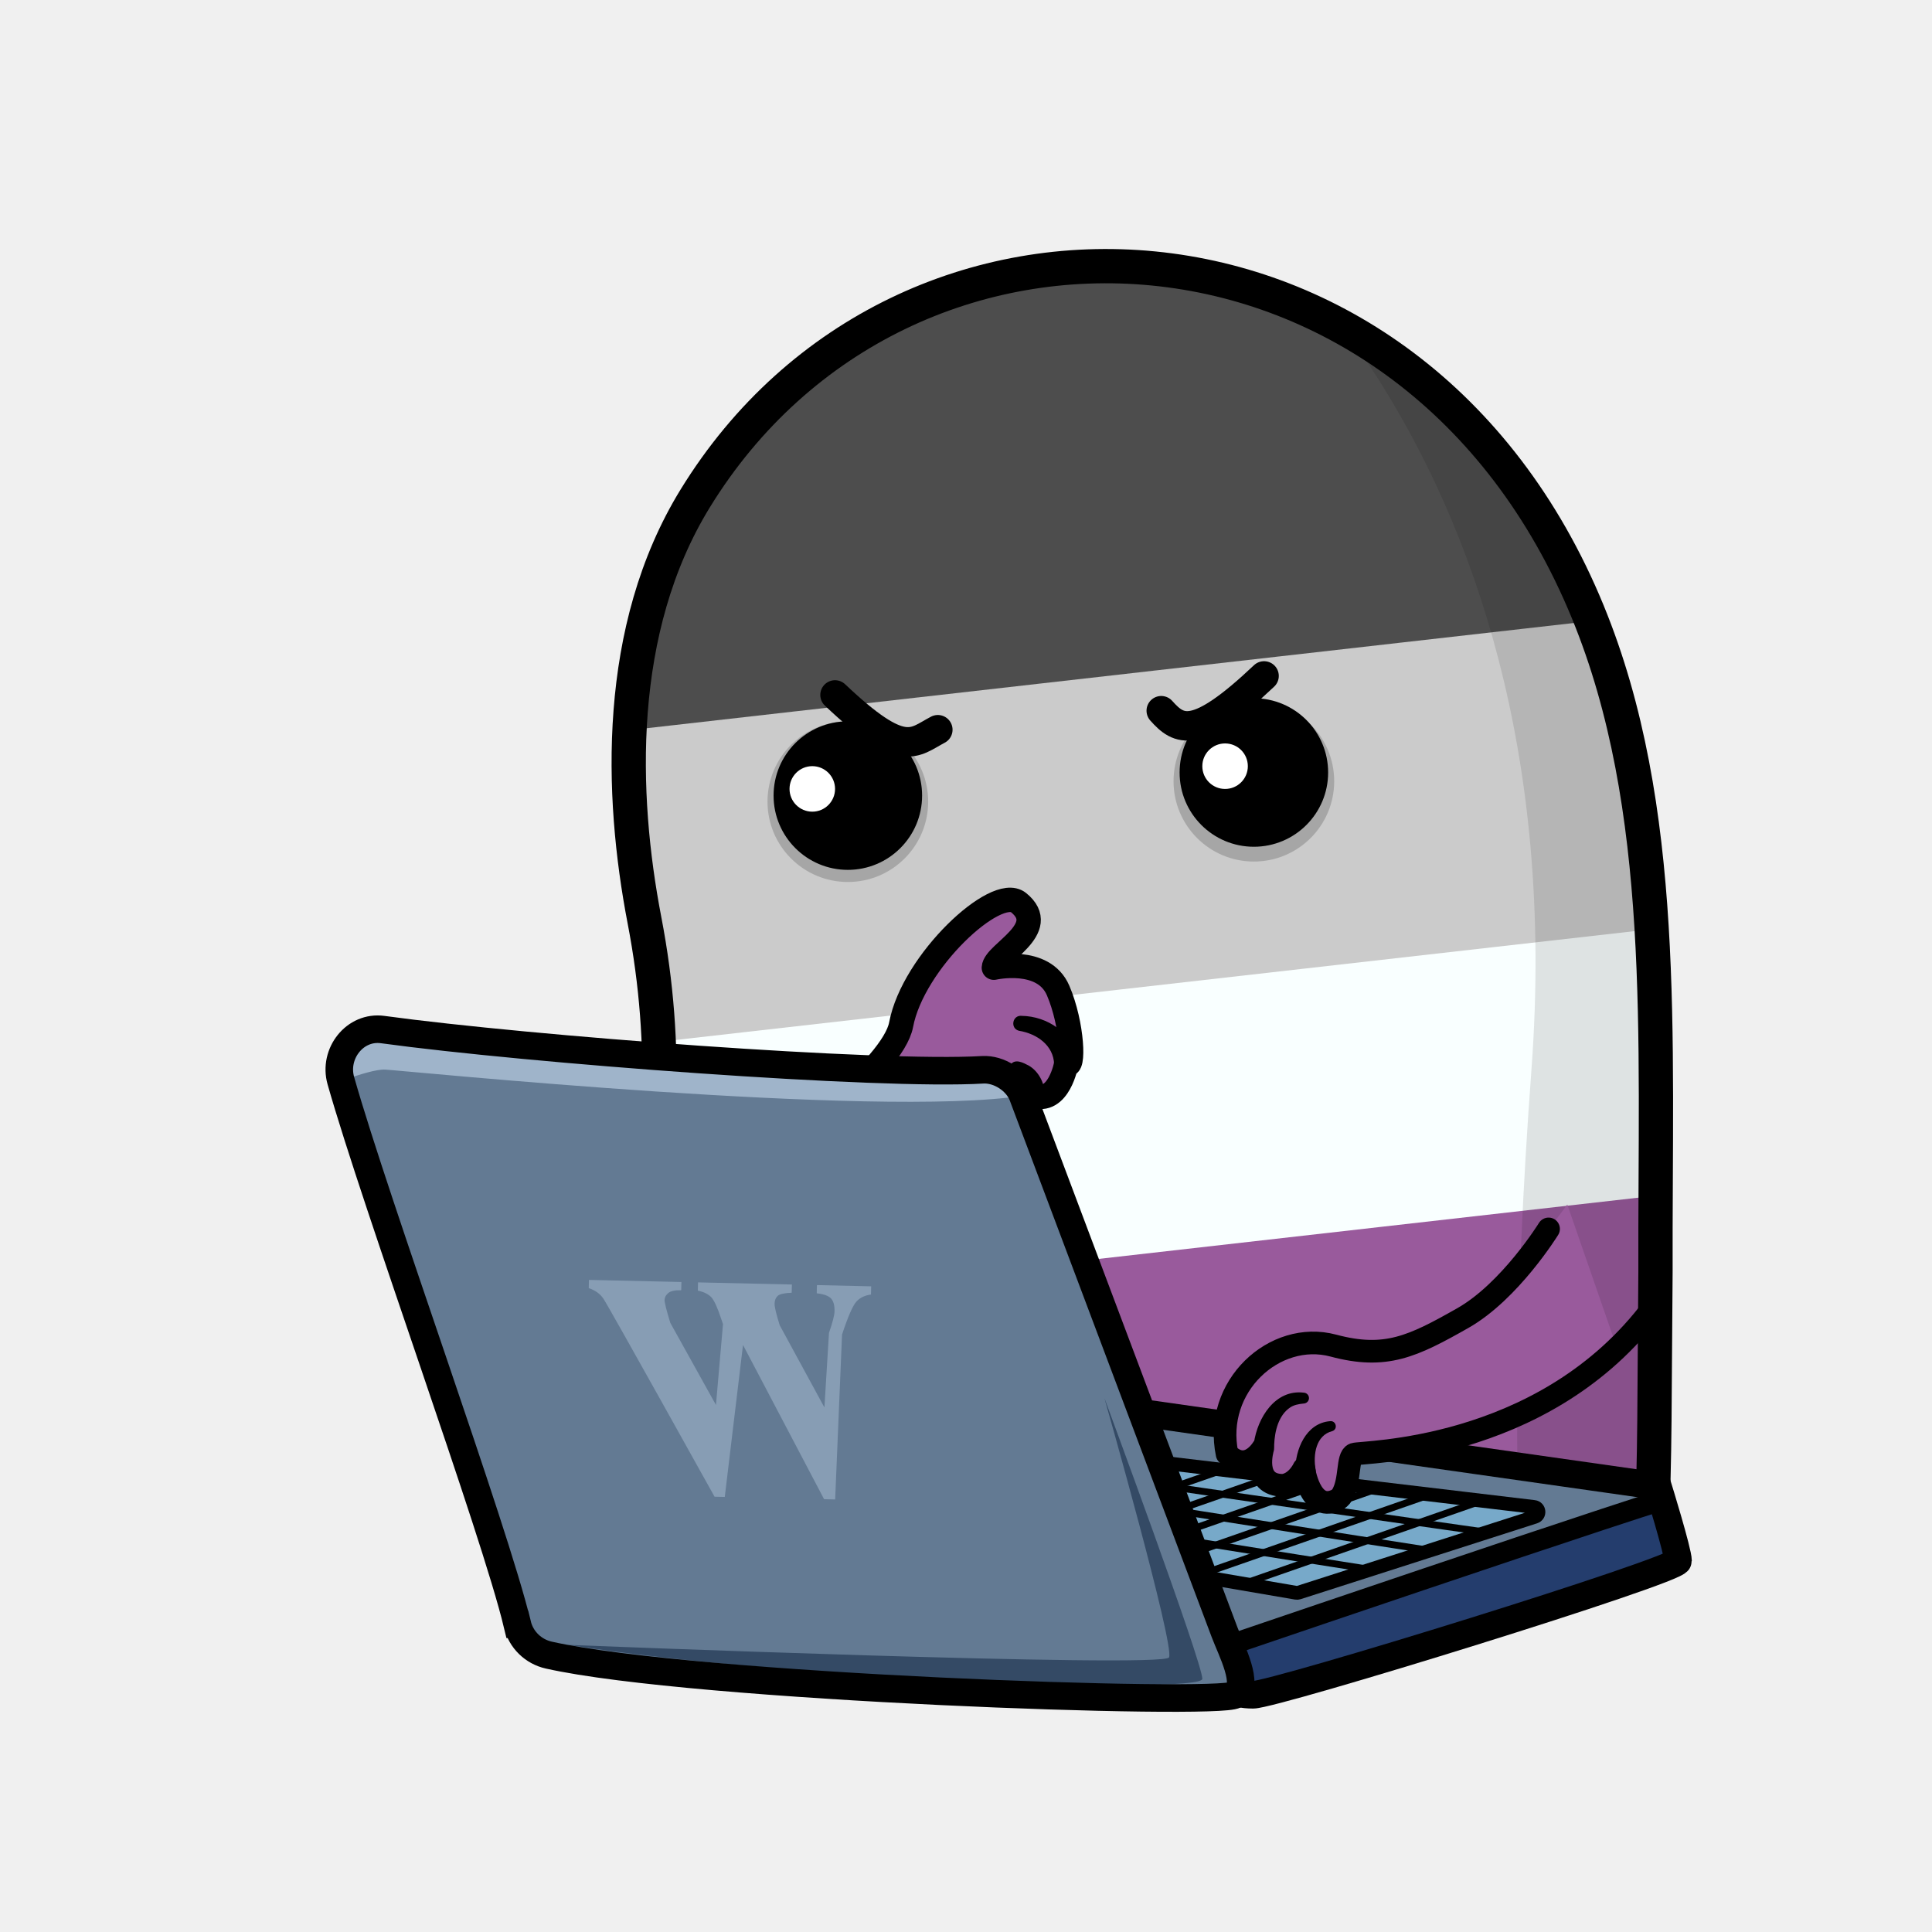
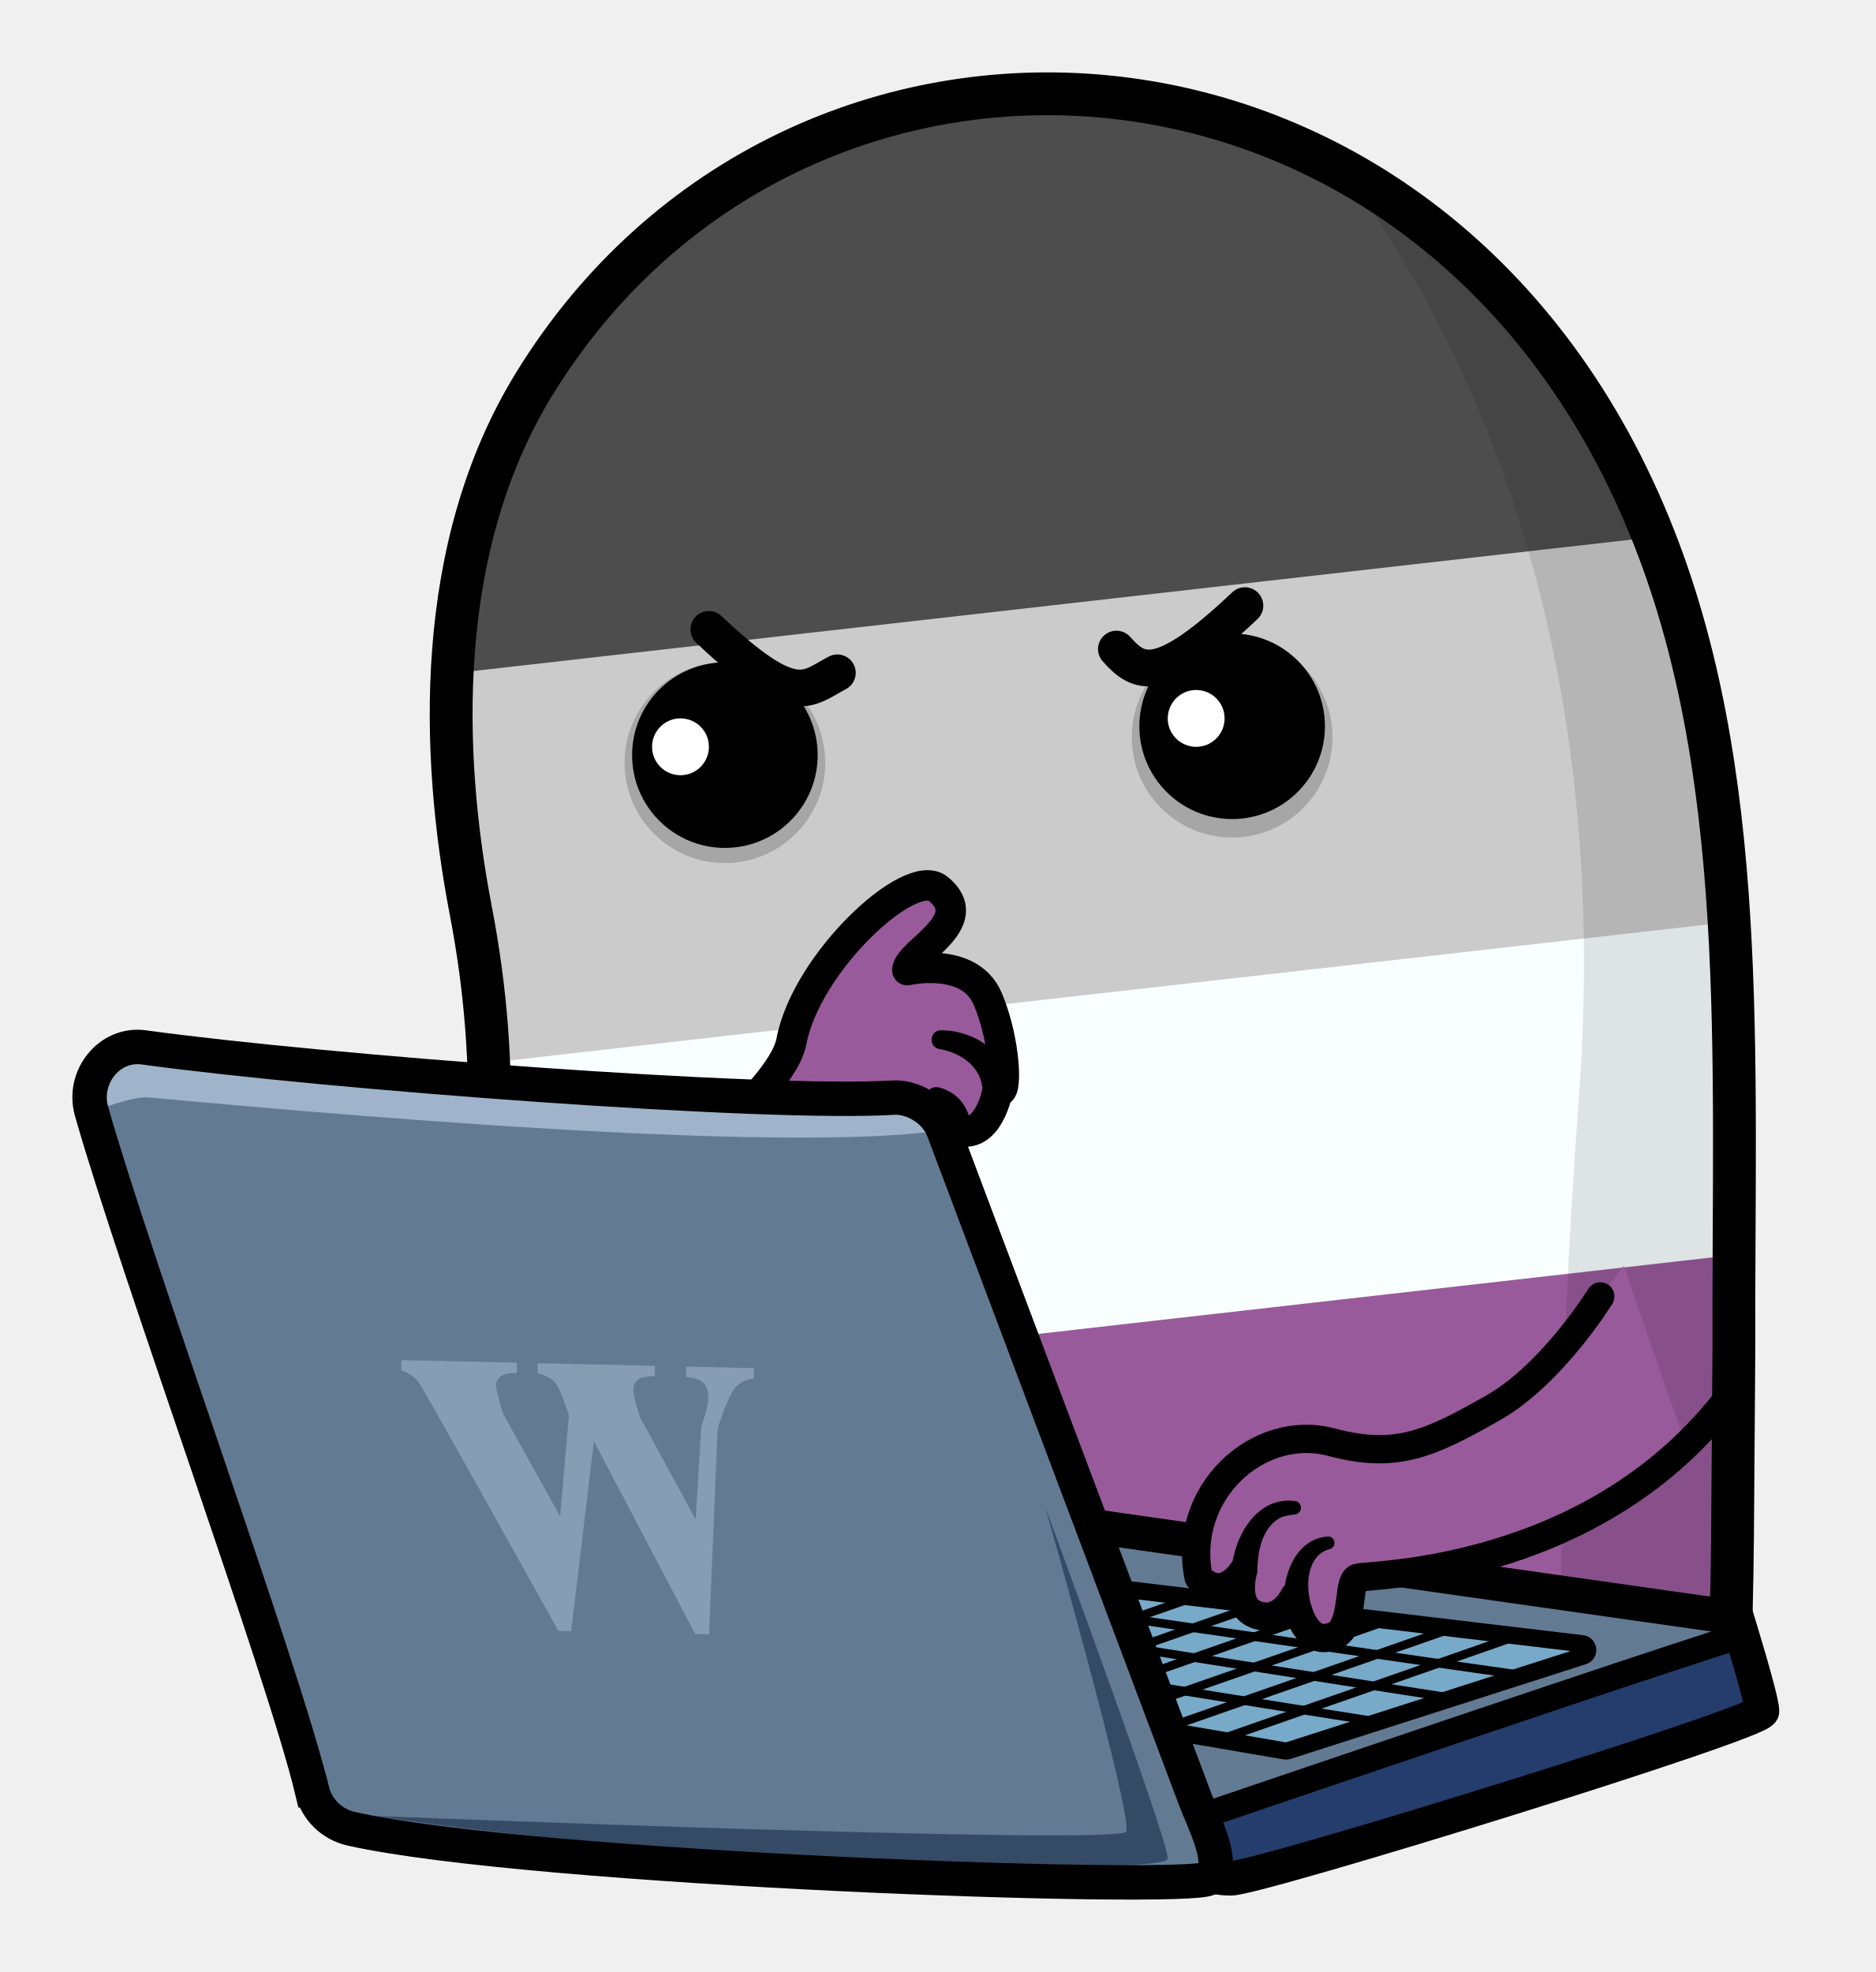
- <svg xmlns="http://www.w3.org/2000/svg" id="Capa_1" data-name="Capa 1" viewBox="0 0 500 500">
-   <defs>
-     <style>
+ <svg xmlns="http://www.w3.org/2000/svg" id="Capa_1" data-name="Capa 1" viewBox="0 0 388.593 408.567" version="1.1" width="388.593" height="408.567">
+   <defs id="defs19">
+     <style id="style2">
      .cls-1 {
        fill: #344a65;
      }

      .cls-1, .cls-2, .cls-3, .cls-4, .cls-5, .cls-6, .cls-7, .cls-8, .cls-9, .cls-10, .cls-11 {
        stroke-width: 0px;
      }

      .cls-2, .cls-12 {
        fill: #995a9c;
      }

      .cls-3 {
        fill: #4d4d4d;
      }

      .cls-13 {
        fill: #243d6d;
        stroke-width: 5.35px;
      }

      .cls-13, .cls-14, .cls-15, .cls-16, .cls-17, .cls-18, .cls-19, .cls-20, .cls-21, .cls-22 {
        stroke: #000;
      }

      .cls-13, .cls-14, .cls-15, .cls-17, .cls-18, .cls-19, .cls-20, .cls-22 {
        stroke-miterlimit: 10;
      }

      .cls-23 {
        opacity: .6;
      }

      .cls-24, .cls-14 {
        fill: #637a93;
      }

      .cls-25 {
        clip-path: url(#clippath-2);
      }

      .cls-4 {
        opacity: .18;
      }

      .cls-5 {
        fill: #99d3f6;
      }

      .cls-14, .cls-15 {
        stroke-width: 7.13px;
      }

      .cls-15, .cls-16, .cls-17, .cls-18, .cls-20, .cls-21, .cls-22 {
        fill: none;
      }

      .cls-16 {
        stroke-width: 5.86px;
      }

      .cls-16, .cls-17, .cls-21 {
        stroke-linecap: round;
      }

      .cls-16, .cls-21 {
        stroke-linejoin: round;
      }

      .cls-26 {
        clip-path: url(#clippath-1);
      }

      .cls-27 {
        clip-path: url(#clippath-4);
      }

      .cls-17 {
        stroke-width: 7.62px;
      }

      .cls-7 {
        fill: #fff;
      }

      .cls-18 {
        stroke-width: 8.87px;
      }

      .cls-28, .cls-19 {
        fill: #77a9c9;
      }

      .cls-19, .cls-22 {
        stroke-width: 3.56px;
      }

      .cls-20 {
        stroke-width: 1.78px;
      }

      .cls-8 {
        opacity: .11;
      }

      .cls-9 {
        fill: #cbcbcb;
      }

      .cls-29 {
        clip-path: url(#clippath);
      }

      .cls-21 {
        stroke-width: 6.31px;
      }

      .cls-30 {
        clip-path: url(#clippath-3);
      }

      .cls-10 {
        fill: #9fb4ca;
      }

      .cls-11 {
        fill: #f9ffff;
      }
    </style>
    <clipPath id="clippath">
-       <path class="cls-18" d="m427.4,394.96c.92-15.21.76-35.69,1.04-66.01-.17-60.92,3.29-119.95-17.55-170.66-45.34-110.35-177.25-116.7-230.96-29.31-20.82,33.87-19.38,76.75-13.15,109.13,6.47,33.6,4.01,61.32-.97,96.05-1.32,9.22-1.66,16.49-1.24,21.41.51,6.48,3.44,9.04,9.41,10.52,50.7,7.91,168.18,27.32,238.55,37.07,4.1.35,9.3,2.68,12.15-.13,1.52-1.49,2.39-5.14,2.72-8.07Z" />
+       <path class="cls-18" d="m 427.4,394.96 c 0.92,-15.21 0.76,-35.69 1.04,-66.01 C 428.27,268.03 431.73,209 410.89,158.29 365.55,47.94 233.64,41.59 179.93,128.98 c -20.82,33.87 -19.38,76.75 -13.15,109.13 6.47,33.6 4.01,61.32 -0.97,96.05 -1.32,9.22 -1.66,16.49 -1.24,21.41 0.51,6.48 3.44,9.04 9.41,10.52 50.7,7.91 168.18,27.32 238.55,37.07 4.1,0.35 9.3,2.68 12.15,-0.13 1.52,-1.49 2.39,-5.14 2.72,-8.07 z" id="path4" />
    </clipPath>
    <clipPath id="clippath-1">
-       <path class="cls-21" d="m200.06,299.39c2.53-2.32,31.05-23.05,33.15-34.21,3.07-16.29,24.58-36.29,30.38-31.6,8.45,6.84-6.17,13.07-6.38,16.86,0,0,12.84-2.95,16.63,5.9,3.79,8.84,4.21,20.85,2.11,18.95,0,0-1.9,10.74-8.63,8.21,0,0-4.63,6.95-13.27,13.9-8.63,6.95-23.37,33.06-24.21,34.11s-29.78-32.11-29.78-32.11Z" />
+       <path class="cls-21" d="m 200.06,299.39 c 2.53,-2.32 31.05,-23.05 33.15,-34.21 3.07,-16.29 24.58,-36.29 30.38,-31.6 8.45,6.84 -6.17,13.07 -6.38,16.86 0,0 12.84,-2.95 16.63,5.9 3.79,8.84 4.21,20.85 2.11,18.95 0,0 -1.9,10.74 -8.63,8.21 0,0 -4.63,6.95 -13.27,13.9 -8.63,6.95 -23.37,33.06 -24.21,34.11 -0.84,1.05 -29.78,-32.11 -29.78,-32.11 z" id="path7" />
    </clipPath>
    <clipPath id="clippath-2">
-       <path class="cls-14" d="m317.58,436.42s1.08,2.19,6.72,2.19,109.98-32.23,109.98-34.65-5.24-19.34-5.24-19.34l-224-31.83,112.53,83.63Z" />
+       <path class="cls-14" d="m 317.58,436.42 c 0,0 1.08,2.19 6.72,2.19 5.64,0 109.98,-32.23 109.98,-34.65 0,-2.42 -5.24,-19.34 -5.24,-19.34 l -224,-31.83 112.53,83.63 z" id="path10" />
    </clipPath>
    <clipPath id="clippath-3">
-       <path class="cls-19" d="m397,390l-125.3-14.93c-.22-.03-.45,0-.66.09l-39.8,16.75c-1.2.51-1,2.27.29,2.49l103.91,17.81c.21.04.42.02.62-.04l61.19-19.63c1.33-.43,1.15-2.37-.24-2.54Z" />
+       <path class="cls-19" d="M 397,390 271.7,375.07 c -0.22,-0.03 -0.45,0 -0.66,0.09 l -39.8,16.75 c -1.2,0.51 -1,2.27 0.29,2.49 l 103.91,17.81 c 0.21,0.04 0.42,0.02 0.62,-0.04 l 61.19,-19.63 c 1.33,-0.43 1.15,-2.37 -0.24,-2.54 z" id="path13" />
    </clipPath>
    <clipPath id="clippath-4">
-       <path class="cls-14" d="m133.88,420.37c-5.86-24.49-36.52-108.44-45.67-140.7-1.98-6.98,3.64-14.21,10.83-13.22,37.75,5.17,128.71,12.01,155.28,10.41,4.21-.25,8.86,2.75,10.35,6.7l52.24,138.84c1.8,4.78,6.52,13.64,2.77,16.21-4.18,2.86-140.18-1.86-177.65-10.27-4.01-.9-7.18-3.97-8.14-7.97Z" />
+       <path class="cls-14" d="m 133.88,420.37 c -5.86,-24.49 -36.52,-108.44 -45.67,-140.7 -1.98,-6.98 3.64,-14.21 10.83,-13.22 37.75,5.17 128.71,12.01 155.28,10.41 4.21,-0.25 8.86,2.75 10.35,6.7 l 52.24,138.84 c 1.8,4.78 6.52,13.64 2.77,16.21 -4.18,2.86 -140.18,-1.86 -177.65,-10.27 -4.01,-0.9 -7.18,-3.97 -8.14,-7.97 z" id="path16" />
    </clipPath>
  </defs>
-   <circle class="cls-7" cx="276.41" cy="231.94" r="6.17" />
-   <g>
-     <g class="cls-29">
-       <g>
-         <polygon class="cls-9" points="509.71 232.8 133.66 275.48 139.28 191.56 515.34 148.88 509.71 232.8" />
-         <polygon class="cls-11" points="512.35 314.12 136.3 356.8 141.92 272.88 517.98 230.2 512.35 314.12" />
-         <polygon class="cls-2" points="498.93 379.73 122.87 422.41 128.5 343.49 504.56 300.81 498.93 379.73" />
-         <polygon class="cls-3" points="517.98 26.5 141.92 69.18 136.3 133.1 141.53 132.5 136.3 191.99 512.35 149.31 517.98 85.39 512.74 85.98 517.98 26.5" />
-       </g>
-       <path class="cls-8" d="m308.71,44.91s99.94,66.41,87.63,231.89c-9.32,125.19,1.89,175.56,1.89,175.56l75.52-29.57,37.07-196.62-23.9-194.41-131.18-62.96-47.03,76.11Z" />
-     </g>
-     <path class="cls-18" d="m427.4,394.96c.92-15.21.76-35.69,1.04-66.01-.17-60.92,3.29-119.95-17.55-170.66-45.34-110.35-177.25-116.7-230.96-29.31-20.82,33.87-19.38,76.75-13.15,109.13,6.47,33.6,4.01,61.32-.97,96.05-1.32,9.22-1.66,16.49-1.24,21.41.51,6.48,3.44,9.04,9.41,10.52,50.7,7.91,168.18,27.32,238.55,37.07,4.1.35,9.3,2.68,12.15-.13,1.52-1.49,2.39-5.14,2.72-8.07Z" />
-   </g>
-   <path class="cls-17" d="m300.53,183.93c4.62,5.18,8.88,7.79,26.61-9" />
-   <path class="cls-17" d="m242.71,188.85c-6.33,3.32-8.88,7.79-26.61-9" />
-   <g>
-     <g>
-       <g class="cls-26">
-         <polygon class="cls-2" points="185.9 270.7 307.74 289.54 315.19 249.91 289.67 199.46 166.76 237.67 185.9 270.7" />
-         <polygon class="cls-5" points="146.46 321.42 242.68 339.06 309.31 289.54 193.68 268.2 146.46 321.42" />
-       </g>
-       <path class="cls-21" d="m200.06,299.39c2.53-2.32,31.05-23.05,33.15-34.21,3.07-16.29,24.58-36.29,30.38-31.6,8.45,6.84-6.17,13.07-6.38,16.86,0,0,12.84-2.95,16.63,5.9,3.79,8.84,4.21,20.85,2.11,18.95,0,0-1.9,10.74-8.63,8.21,0,0-4.63,6.95-13.27,13.9-8.63,6.95-23.37,33.06-24.21,34.11s-29.78-32.11-29.78-32.11Z" />
-     </g>
-     <path class="cls-6" d="m272.81,275.48c-.14-4.97-4.49-7.97-9.11-8.72-2.33-.61-1.71-4.08.67-3.86,6.79.1,13.19,4.48,14.6,11.37,1.21,4.58-5.61,5.92-6.16,1.21h0Z" />
-     <path class="cls-6" d="m264.2,283.06c.43-1.09.25-2.73-.61-3.69-.34-.44-.95-.81-1.48-1.15-.9-.57-1.16-1.75-.6-2.65,1.18-1.71,3.32-.54,4.79.24,2.48,1.46,3.93,4.36,4.15,7.18.49,4.78-6.62,4.86-6.24.07h0Z" />
-   </g>
-   <circle class="cls-4" cx="219.42" cy="207.47" r="20.79" />
-   <circle class="cls-4" cx="324.5" cy="202.18" r="20.79" />
-   <g>
-     <circle class="cls-6" cx="219.42" cy="205.9" r="19.22" />
-     <circle class="cls-6" cx="324.5" cy="199.92" r="19.22" />
-   </g>
-   <circle class="cls-7" cx="210.22" cy="204.17" r="5.89" />
-   <circle class="cls-7" cx="317.05" cy="198.29" r="5.89" />
-   <g>
-     <g>
-       <path class="cls-24" d="m317.58,436.42s1.08,2.19,6.72,2.19,109.98-32.23,109.98-34.65-5.24-19.34-5.24-19.34l-224-31.83,112.53,83.63Z" />
-       <g class="cls-25">
-         <path class="cls-13" d="m437.11,386.24c-1.02-.77-137.78,45.93-137.78,45.93,0,0,9.27,22.56,32.63,21.35,23.37-1.21,153.5-30.62,105.15-67.28Z" />
-         <g>
-           <path class="cls-28" d="m397,390l-125.3-14.93c-.22-.03-.45,0-.66.09l-39.8,16.75c-1.2.51-1,2.27.29,2.49l103.91,17.81c.21.04.42.02.62-.04l61.19-19.63c1.33-.43,1.15-2.37-.24-2.54Z" />
-           <g class="cls-30">
-             <path class="cls-20" d="m358.4,406.72c-1.43,0-141.95-22.67-141.95-22.67" />
-             <path class="cls-20" d="m375.35,402.02c-1.43,0-150.74-23.69-150.74-23.69" />
-             <path class="cls-20" d="m390.47,397.32c-1.43,0-156.73-22.63-156.73-22.63" />
-             <line class="cls-20" x1="315.1" y1="412.23" x2="400.68" y2="382.41" />
-             <line class="cls-20" x1="301.75" y1="410.61" x2="387.33" y2="380.79" />
-             <line class="cls-20" x1="288.4" y1="409" x2="373.98" y2="379.18" />
-             <line class="cls-20" x1="275.05" y1="407.38" x2="360.63" y2="377.56" />
-             <line class="cls-20" x1="261.7" y1="405.76" x2="347.28" y2="375.95" />
-             <line class="cls-20" x1="248.35" y1="404.15" x2="333.93" y2="374.33" />
-             <line class="cls-20" x1="235" y1="402.53" x2="320.58" y2="372.71" />
-             <line class="cls-20" x1="221.65" y1="400.92" x2="307.23" y2="371.1" />
-             <line class="cls-20" x1="208.3" y1="399.3" x2="293.88" y2="369.48" />
+   <circle class="cls-7" cx="207.158" cy="182.494" r="6.17" id="circle21" />
+   <g id="g39" transform="translate(-69.25237,-49.44626)">
+     <g class="cls-29" clip-path="url(#clippath)" id="g35">
+       <g id="g31">
+         <polygon class="cls-9" points="139.28,191.56 515.34,148.88 509.71,232.8 133.66,275.48 " id="polygon23" />
+         <polygon class="cls-11" points="141.92,272.88 517.98,230.2 512.35,314.12 136.3,356.8 " id="polygon25" />
+         <polygon class="cls-2" points="128.5,343.49 504.56,300.81 498.93,379.73 122.87,422.41 " id="polygon27" />
+         <polygon class="cls-3" points="136.3,133.1 141.53,132.5 136.3,191.99 512.35,149.31 517.98,85.39 512.74,85.98 517.98,26.5 141.92,69.18 " id="polygon29" />
+       </g>
+       <path class="cls-8" d="m 308.71,44.91 c 0,0 99.94,66.41 87.63,231.89 -9.32,125.19 1.89,175.56 1.89,175.56 L 473.75,422.79 510.82,226.17 486.92,31.76 355.74,-31.2 Z" id="path33" />
+     </g>
+     <path class="cls-18" d="m 427.4,394.96 c 0.92,-15.21 0.76,-35.69 1.04,-66.01 C 428.27,268.03 431.73,209 410.89,158.29 365.55,47.94 233.64,41.59 179.93,128.98 c -20.82,33.87 -19.38,76.75 -13.15,109.13 6.47,33.6 4.01,61.32 -0.97,96.05 -1.32,9.22 -1.66,16.49 -1.24,21.41 0.51,6.48 3.44,9.04 9.41,10.52 50.7,7.91 168.18,27.32 238.55,37.07 4.1,0.35 9.3,2.68 12.15,-0.13 1.52,-1.49 2.39,-5.14 2.72,-8.07 z" id="path37" />
+   </g>
+   <path class="cls-17" d="m 231.278,134.484 c 4.62,5.18 8.88,7.79 26.61,-9" id="path41" />
+   <path class="cls-17" d="m 173.458,139.404 c -6.33,3.32 -8.88,7.79 -26.61,-9" id="path43" />
+   <g id="g59" transform="translate(-69.25237,-49.44626)">
+     <g id="g53">
+       <g class="cls-26" clip-path="url(#clippath-1)" id="g49">
+         <polygon class="cls-2" points="315.19,249.91 289.67,199.46 166.76,237.67 185.9,270.7 307.74,289.54 " id="polygon45" />
+         <polygon class="cls-5" points="309.31,289.54 193.68,268.2 146.46,321.42 242.68,339.06 " id="polygon47" />
+       </g>
+       <path class="cls-21" d="m 200.06,299.39 c 2.53,-2.32 31.05,-23.05 33.15,-34.21 3.07,-16.29 24.58,-36.29 30.38,-31.6 8.45,6.84 -6.17,13.07 -6.38,16.86 0,0 12.84,-2.95 16.63,5.9 3.79,8.84 4.21,20.85 2.11,18.95 0,0 -1.9,10.74 -8.63,8.21 0,0 -4.63,6.95 -13.27,13.9 -8.63,6.95 -23.37,33.06 -24.21,34.11 -0.84,1.05 -29.78,-32.11 -29.78,-32.11 z" id="path51" />
+     </g>
+     <path class="cls-6" d="m 272.81,275.48 c -0.14,-4.97 -4.49,-7.97 -9.11,-8.72 -2.33,-0.61 -1.71,-4.08 0.67,-3.86 6.79,0.1 13.19,4.48 14.6,11.37 1.21,4.58 -5.61,5.92 -6.16,1.21 z" id="path55" />
+     <path class="cls-6" d="m 264.2,283.06 c 0.43,-1.09 0.25,-2.73 -0.61,-3.69 -0.34,-0.44 -0.95,-0.81 -1.48,-1.15 -0.9,-0.57 -1.16,-1.75 -0.6,-2.65 1.18,-1.71 3.32,-0.54 4.79,0.24 2.48,1.46 3.93,4.36 4.15,7.18 0.49,4.78 -6.62,4.86 -6.24,0.07 v 0 z" id="path57" />
+   </g>
+   <circle class="cls-4" cx="150.168" cy="158.024" r="20.79" id="circle61" />
+   <circle class="cls-4" cx="255.248" cy="152.734" r="20.79" id="circle63" />
+   <g id="g69" transform="translate(-69.25237,-49.44626)">
+     <circle class="cls-6" cx="219.42" cy="205.9" r="19.22" id="circle65" />
+     <circle class="cls-6" cx="324.5" cy="199.92" r="19.22" id="circle67" />
+   </g>
+   <circle class="cls-7" cx="140.968" cy="154.724" r="5.89" id="circle71" />
+   <circle class="cls-7" cx="247.798" cy="148.844" r="5.89" id="circle73" />
+   <g id="g129" transform="translate(-69.25237,-49.44626)">
+     <g id="g115">
+       <path class="cls-24" d="m 317.58,436.42 c 0,0 1.08,2.19 6.72,2.19 5.64,0 109.98,-32.23 109.98,-34.65 0,-2.42 -5.24,-19.34 -5.24,-19.34 l -224,-31.83 112.53,83.63 z" id="path75" />
+       <g class="cls-25" clip-path="url(#clippath-2)" id="g111">
+         <path class="cls-13" d="m 437.11,386.24 c -1.02,-0.77 -137.78,45.93 -137.78,45.93 0,0 9.27,22.56 32.63,21.35 23.37,-1.21 153.5,-30.62 105.15,-67.28 z" id="path77" />
+         <g id="g109">
+           <path class="cls-28" d="M 397,390 271.7,375.07 c -0.22,-0.03 -0.45,0 -0.66,0.09 l -39.8,16.75 c -1.2,0.51 -1,2.27 0.29,2.49 l 103.91,17.81 c 0.21,0.04 0.42,0.02 0.62,-0.04 l 61.19,-19.63 c 1.33,-0.43 1.15,-2.37 -0.24,-2.54 z" id="path79" />
+           <g class="cls-30" clip-path="url(#clippath-3)" id="g105">
+             <path class="cls-20" d="m 358.4,406.72 c -1.43,0 -141.95,-22.67 -141.95,-22.67" id="path81" />
+             <path class="cls-20" d="m 375.35,402.02 c -1.43,0 -150.74,-23.69 -150.74,-23.69" id="path83" />
+             <path class="cls-20" d="m 390.47,397.32 c -1.43,0 -156.73,-22.63 -156.73,-22.63" id="path85" />
+             <line class="cls-20" x1="315.1" y1="412.23" x2="400.68" y2="382.41" id="line87" />
+             <line class="cls-20" x1="301.75" y1="410.61" x2="387.33" y2="380.79" id="line89" />
+             <line class="cls-20" x1="288.4" y1="409" x2="373.98" y2="379.18" id="line91" />
+             <line class="cls-20" x1="275.05" y1="407.38" x2="360.63" y2="377.56" id="line93" />
+             <line class="cls-20" x1="261.7" y1="405.76" x2="347.28" y2="375.95" id="line95" />
+             <line class="cls-20" x1="248.35" y1="404.15" x2="333.93" y2="374.33" id="line97" />
+             <line class="cls-20" x1="235" y1="402.53" x2="320.58" y2="372.71" id="line99" />
+             <line class="cls-20" x1="221.65" y1="400.92" x2="307.23" y2="371.1" id="line101" />
+             <line class="cls-20" x1="208.3" y1="399.3" x2="293.88" y2="369.48" id="line103" />
          </g>
-           <path class="cls-22" d="m397,390l-125.3-14.93c-.22-.03-.45,0-.66.09l-39.8,16.75c-1.2.51-1,2.27.29,2.49l103.91,17.81c.21.04.42.02.62-.04l61.19-19.63c1.33-.43,1.15-2.37-.24-2.54Z" />
+           <path class="cls-22" d="M 397,390 271.7,375.07 c -0.22,-0.03 -0.45,0 -0.66,0.09 l -39.8,16.75 c -1.2,0.51 -1,2.27 0.29,2.49 l 103.91,17.81 c 0.21,0.04 0.42,0.02 0.62,-0.04 l 61.19,-19.63 c 1.33,-0.43 1.15,-2.37 -0.24,-2.54 z" id="path107" />
        </g>
      </g>
-       <path class="cls-15" d="m317.58,436.42s1.08,2.19,6.72,2.19,109.98-32.23,109.98-34.65-5.24-19.34-5.24-19.34l-224-31.83,112.53,83.63Z" />
-     </g>
-     <g>
-       <path class="cls-24" d="m133.88,420.37c-5.86-24.49-36.52-108.44-45.67-140.7-1.98-6.98,3.64-14.21,10.83-13.22,37.75,5.17,128.71,12.01,155.28,10.41,4.21-.25,8.86,2.75,10.35,6.7l52.24,138.84c1.8,4.78,6.52,13.64,2.77,16.21-4.18,2.86-140.18-1.86-177.65-10.27-4.01-.9-7.18-3.97-8.14-7.97Z" />
-       <g class="cls-27">
-         <path class="cls-10" d="m80.38,282.81c1.93-.64,14.79-6.21,19.3-6,4.5.21,127.35,12.65,164.98,6.75,37.63-5.9-153.53-25.39-153.53-25.39l-29.01,5.21-1.74,19.42Z" />
-         <path class="cls-1" d="m146.89,425.69s154.09,6.14,155.65,3.25c1.56-2.89-16.72-67.12-16.72-67.12,0,0,25.43,68.63,25.34,72.67-.09,4.04-106.31.22-164.27-8.81Z" />
-       </g>
-       <path class="cls-15" d="m133.88,420.37c-5.86-24.49-36.52-108.44-45.67-140.7-1.98-6.98,3.64-14.21,10.83-13.22,37.75,5.17,128.71,12.01,155.28,10.41,4.21-.25,8.86,2.75,10.35,6.7l52.24,138.84c1.8,4.78,6.52,13.64,2.77,16.21-4.18,2.86-140.18-1.86-177.65-10.27-4.01-.9-7.18-3.97-8.14-7.97Z" />
-     </g>
-   </g>
-   <path class="cls-12" d="m405.62,311.74s-14.81,20.66-27.06,27.61c-12.94,7.34-19.97,10.73-33.49,7.11-15.24-4.07-31.13,10.6-27.5,28.06,4.79,4.73,8.96-.29,9.69-1.48,0,0-3.38,9.58,4.79,9.58,3.61-.46,5.36-4.36,5.36-4.36,0,0,1.55,11.25,8.26,8.29.71-.31,1.34-.84,1.72-1.52,2.17-3.77,1.21-9.81,3.07-10.47,2.03-.71,39.02,4.41,68.09-25.5l-12.94-37.33Z" />
-   <g>
-     <path class="cls-16" d="m400.77,318.04s-9.97,16.15-22.21,23.09c-12.94,7.34-19.97,10.73-33.49,7.11-15.24-4.07-31.13,10.6-27.5,28.06,4.79,4.73,8.51-.34,9.24-1.52,0,0-2.93,9.63,5.24,9.62,3.61-.46,5.36-4.36,5.36-4.36,0,0,1.55,11.25,8.26,8.29.71-.31,1.34-.84,1.72-1.52,2.17-3.77,1.21-9.81,3.07-10.47,2.03-.71,47.79-.36,76.09-36.31" />
-     <path class="cls-6" d="m324.51,373.43c.94-6.49,5.48-13.92,12.92-13.01.78.04,1.37.71,1.33,1.48-.04.78-.7,1.34-1.45,1.34-1.24.13-2.42.35-3.37.98-3.05,1.99-4.04,6.15-4.18,9.61-.11,3.82-5.73,3.39-5.25-.41h0Z" />
-     <path class="cls-6" d="m335.21,380.69c-.04-5.54,2.76-12.39,9-12.89,1.57-.2,2.1,2.04.62,2.56-4.3,1.07-5.01,6.13-4.37,9.86.69,3.93-5.22,4.47-5.25.47h0Z" />
-   </g>
-   <g class="cls-23">
-     <path class="cls-10" d="m213.28,388l-20.99-39.92-4.72,39.33-2.64-.06s-27.49-49.42-28.77-51.25c-.82-1.24-2.08-2.15-3.79-2.73l.05-2.13,23.93.54-.05,2.13c-1.62-.04-2.74.21-3.36.73-.62.52-.94,1.13-.95,1.82-.01.65.48,2.62,1.49,5.9l11.81,21.25,1.82-20.94-.48-1.39c-.95-2.9-1.8-4.75-2.54-5.55-.74-.8-1.9-1.37-3.49-1.72l.05-2.13,24.29.55-.05,2.13c-1.9.07-3.1.34-3.62.81-.52.47-.79,1.14-.81,2.02-.02.84.43,2.71,1.34,5.61l11.56,21.25,1.18-19.29c.94-2.74,1.42-4.6,1.44-5.6.03-1.49-.26-2.59-.89-3.3-.63-.7-1.87-1.15-3.72-1.35l.05-2.13,14.04.32-.05,2.13c-1.56.2-2.81.79-3.74,1.78-.94,1-2.19,3.85-3.75,8.57l-1.78,42.68-2.89-.07Z" />
+       <path class="cls-15" d="m 317.58,436.42 c 0,0 1.08,2.19 6.72,2.19 5.64,0 109.98,-32.23 109.98,-34.65 0,-2.42 -5.24,-19.34 -5.24,-19.34 l -224,-31.83 112.53,83.63 z" id="path113" />
+     </g>
+     <g id="g127">
+       <path class="cls-24" d="m 133.88,420.37 c -5.86,-24.49 -36.52,-108.44 -45.67,-140.7 -1.98,-6.98 3.64,-14.21 10.83,-13.22 37.75,5.17 128.71,12.01 155.28,10.41 4.21,-0.25 8.86,2.75 10.35,6.7 l 52.24,138.84 c 1.8,4.78 6.52,13.64 2.77,16.21 -4.18,2.86 -140.18,-1.86 -177.65,-10.27 -4.01,-0.9 -7.18,-3.97 -8.14,-7.97 z" id="path117" />
+       <g class="cls-27" clip-path="url(#clippath-4)" id="g123">
+         <path class="cls-10" d="m 80.38,282.81 c 1.93,-0.64 14.79,-6.21 19.3,-6 4.5,0.21 127.35,12.65 164.98,6.75 37.63,-5.9 -153.53,-25.39 -153.53,-25.39 l -29.01,5.21 -1.74,19.42 z" id="path119" />
+         <path class="cls-1" d="m 146.89,425.69 c 0,0 154.09,6.14 155.65,3.25 1.56,-2.89 -16.72,-67.12 -16.72,-67.12 0,0 25.43,68.63 25.34,72.67 -0.09,4.04 -106.31,0.22 -164.27,-8.81 z" id="path121" />
+       </g>
+       <path class="cls-15" d="m 133.88,420.37 c -5.86,-24.49 -36.52,-108.44 -45.67,-140.7 -1.98,-6.98 3.64,-14.21 10.83,-13.22 37.75,5.17 128.71,12.01 155.28,10.41 4.21,-0.25 8.86,2.75 10.35,6.7 l 52.24,138.84 c 1.8,4.78 6.52,13.64 2.77,16.21 -4.18,2.86 -140.18,-1.86 -177.65,-10.27 -4.01,-0.9 -7.18,-3.97 -8.14,-7.97 z" id="path125" />
+     </g>
+   </g>
+   <path class="cls-12" d="m 336.368,262.294 c 0,0 -14.81,20.66 -27.06,27.61 -12.94,7.34 -19.97,10.73 -33.49,7.11 -15.24,-4.07 -31.13,10.6 -27.5,28.06 4.79,4.73 8.96,-0.29 9.69,-1.48 0,0 -3.38,9.58 4.79,9.58 3.61,-0.46 5.36,-4.36 5.36,-4.36 0,0 1.55,11.25 8.26,8.29 0.71,-0.31 1.34,-0.84 1.72,-1.52 2.17,-3.77 1.21,-9.81 3.07,-10.47 2.03,-0.71 39.02,4.41 68.09,-25.5 l -12.94,-37.33 z" id="path131" />
+   <g id="g139" transform="translate(-69.25237,-49.44626)">
+     <path class="cls-16" d="m 400.77,318.04 c 0,0 -9.97,16.15 -22.21,23.09 -12.94,7.34 -19.97,10.73 -33.49,7.11 -15.24,-4.07 -31.13,10.6 -27.5,28.06 4.79,4.73 8.51,-0.34 9.24,-1.52 0,0 -2.93,9.63 5.24,9.62 3.61,-0.46 5.36,-4.36 5.36,-4.36 0,0 1.55,11.25 8.26,8.29 0.71,-0.31 1.34,-0.84 1.72,-1.52 2.17,-3.77 1.21,-9.81 3.07,-10.47 2.03,-0.71 47.79,-0.36 76.09,-36.31" id="path133" />
+     <path class="cls-6" d="m 324.51,373.43 c 0.94,-6.49 5.48,-13.92 12.92,-13.01 0.78,0.04 1.37,0.71 1.33,1.48 -0.04,0.78 -0.7,1.34 -1.45,1.34 -1.24,0.13 -2.42,0.35 -3.37,0.98 -3.05,1.99 -4.04,6.15 -4.18,9.61 -0.11,3.82 -5.73,3.39 -5.25,-0.41 v 0 z" id="path135" />
+     <path class="cls-6" d="m 335.21,380.69 c -0.04,-5.54 2.76,-12.39 9,-12.89 1.57,-0.2 2.1,2.04 0.62,2.56 -4.3,1.07 -5.01,6.13 -4.37,9.86 0.69,3.93 -5.22,4.47 -5.25,0.47 z" id="path137" />
+   </g>
+   <g class="cls-23" id="g143" transform="translate(-69.25237,-49.44626)">
+     <path class="cls-10" d="m 213.28,388 -20.99,-39.92 -4.72,39.33 -2.64,-0.06 c 0,0 -27.49,-49.42 -28.77,-51.25 -0.82,-1.24 -2.08,-2.15 -3.79,-2.73 l 0.05,-2.13 23.93,0.54 -0.05,2.13 c -1.62,-0.04 -2.74,0.21 -3.36,0.73 -0.62,0.52 -0.94,1.13 -0.95,1.82 -0.01,0.65 0.48,2.62 1.49,5.9 l 11.81,21.25 1.82,-20.94 -0.48,-1.39 c -0.95,-2.9 -1.8,-4.75 -2.54,-5.55 -0.74,-0.8 -1.9,-1.37 -3.49,-1.72 l 0.05,-2.13 24.29,0.55 -0.05,2.13 c -1.9,0.07 -3.1,0.34 -3.62,0.81 -0.52,0.47 -0.79,1.14 -0.81,2.02 -0.02,0.84 0.43,2.71 1.34,5.61 l 11.56,21.25 1.18,-19.29 c 0.94,-2.74 1.42,-4.6 1.44,-5.6 0.03,-1.49 -0.26,-2.59 -0.89,-3.3 -0.63,-0.7 -1.87,-1.15 -3.72,-1.35 l 0.05,-2.13 14.04,0.32 -0.05,2.13 c -1.56,0.2 -2.81,0.79 -3.74,1.78 -0.94,1 -2.19,3.85 -3.75,8.57 l -1.78,42.68 -2.89,-0.07 z" id="path141" />
  </g>
</svg>
